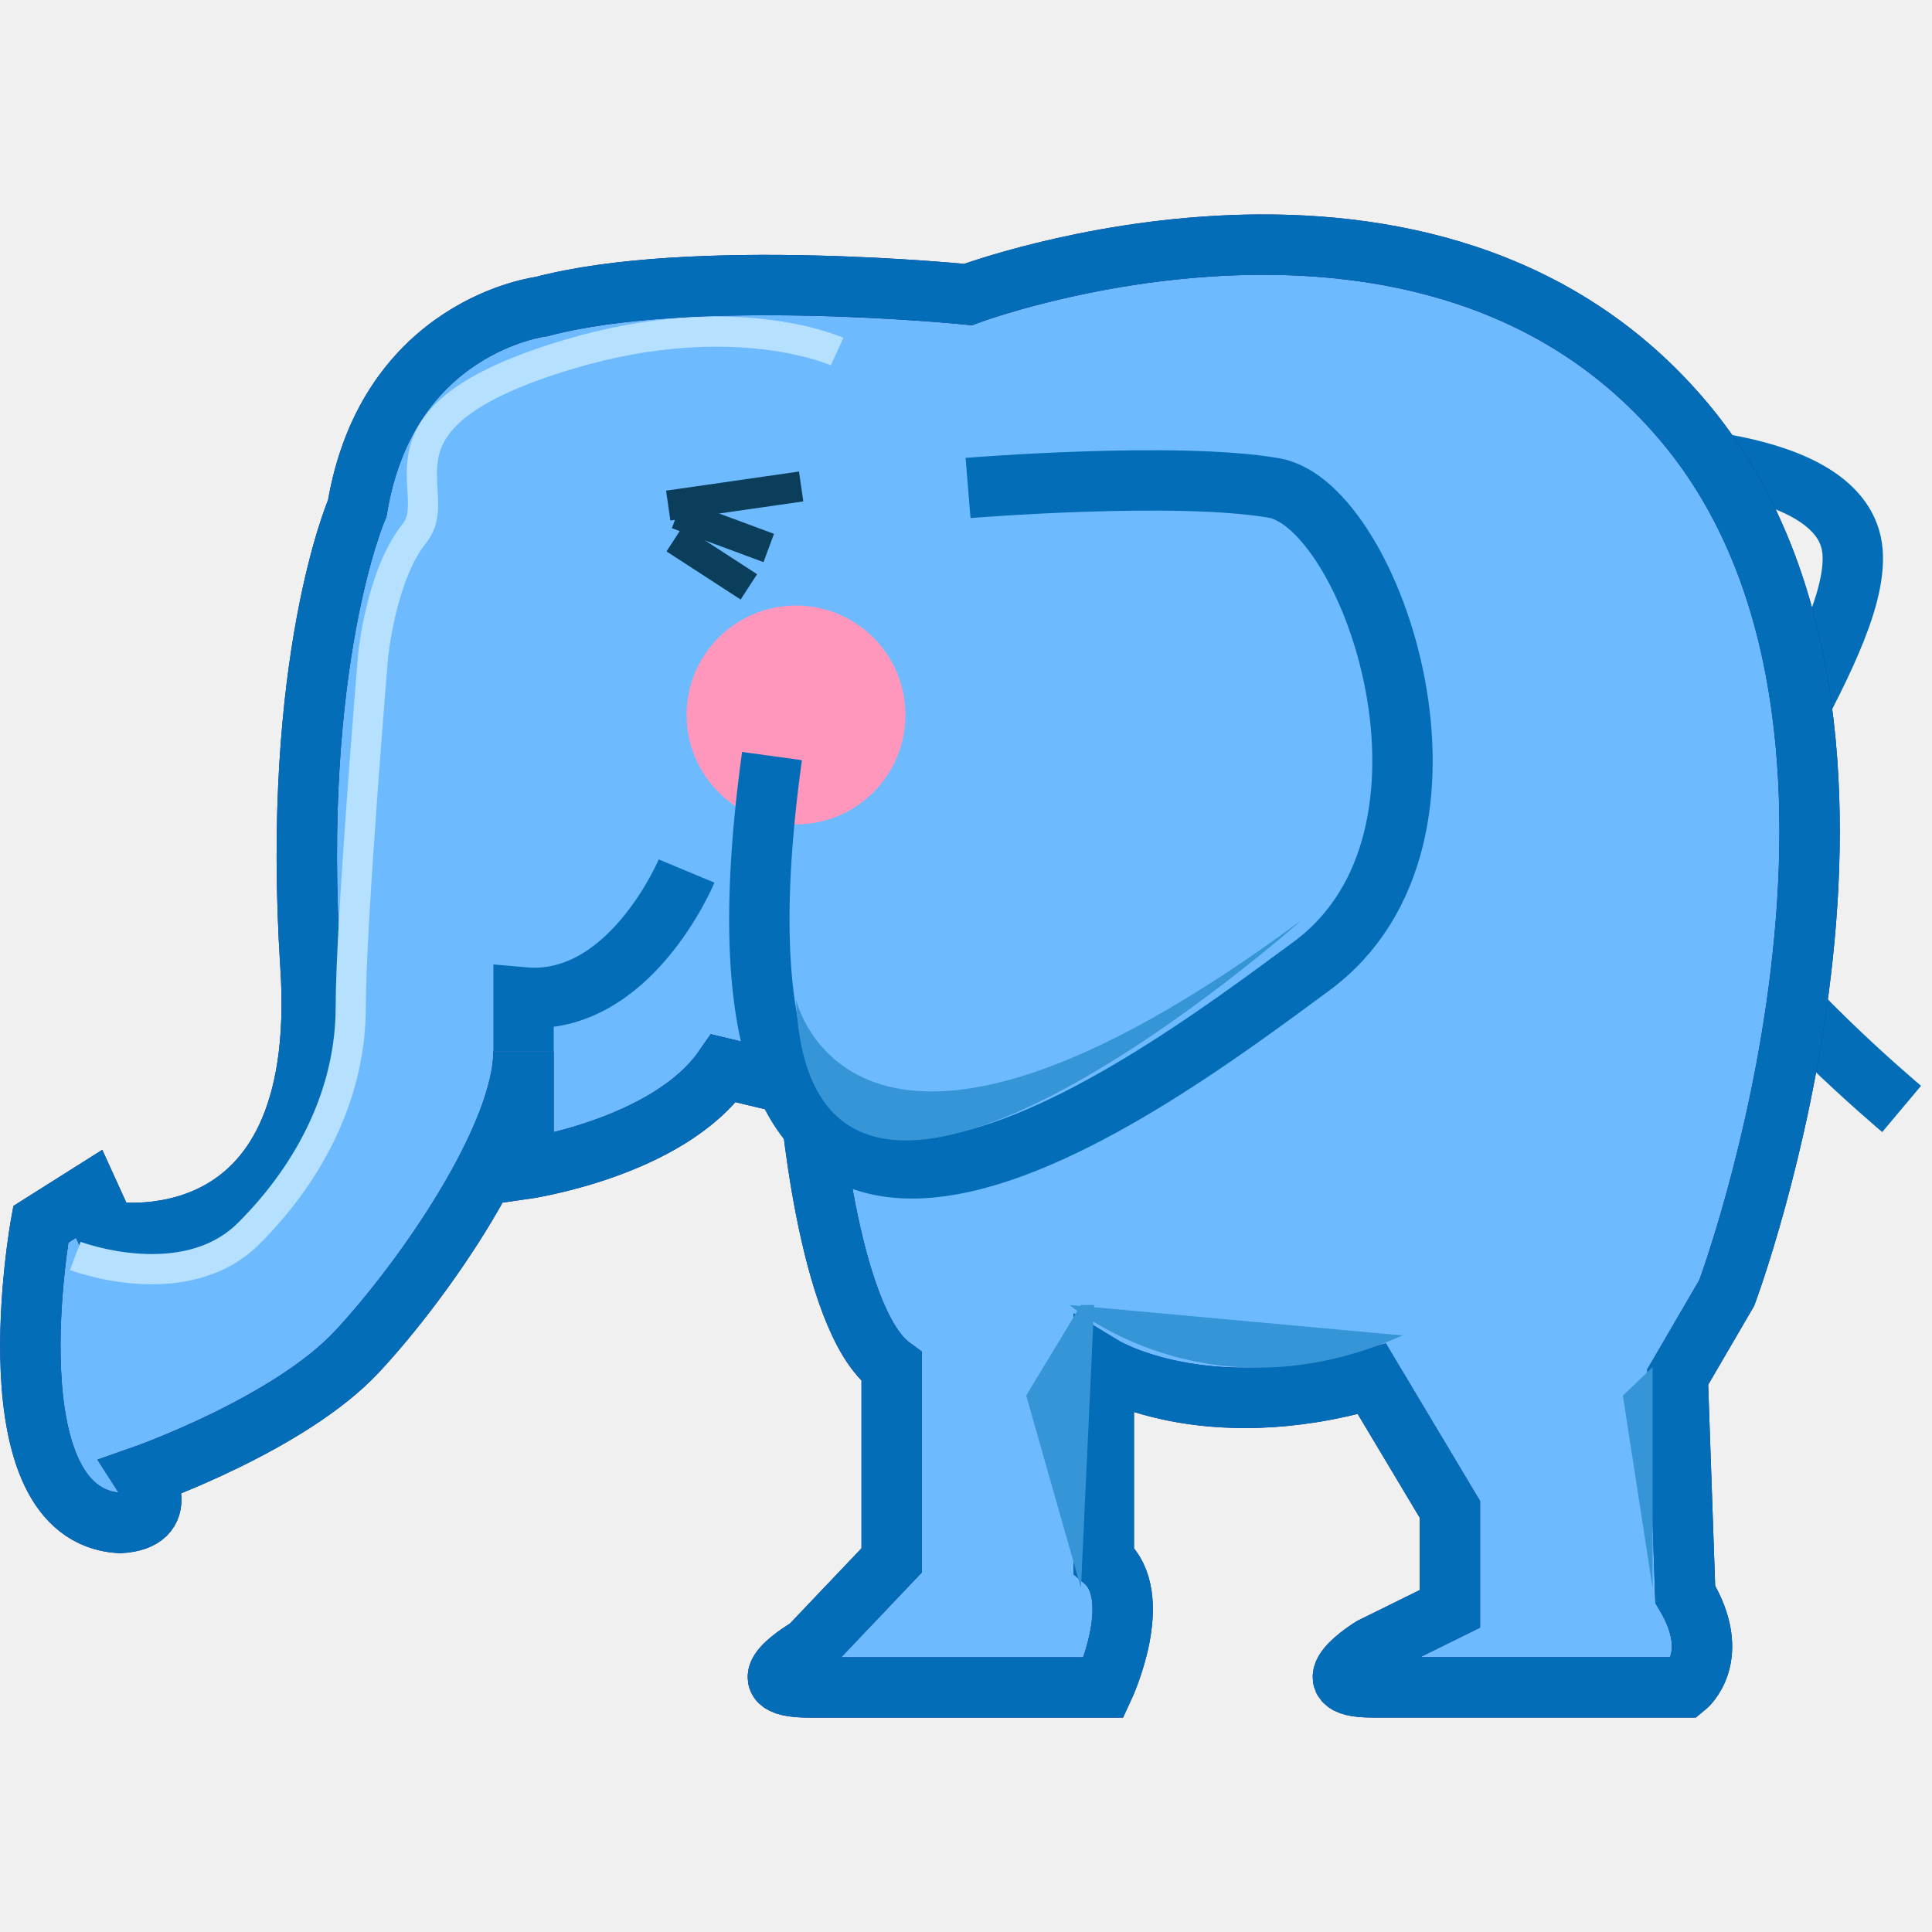
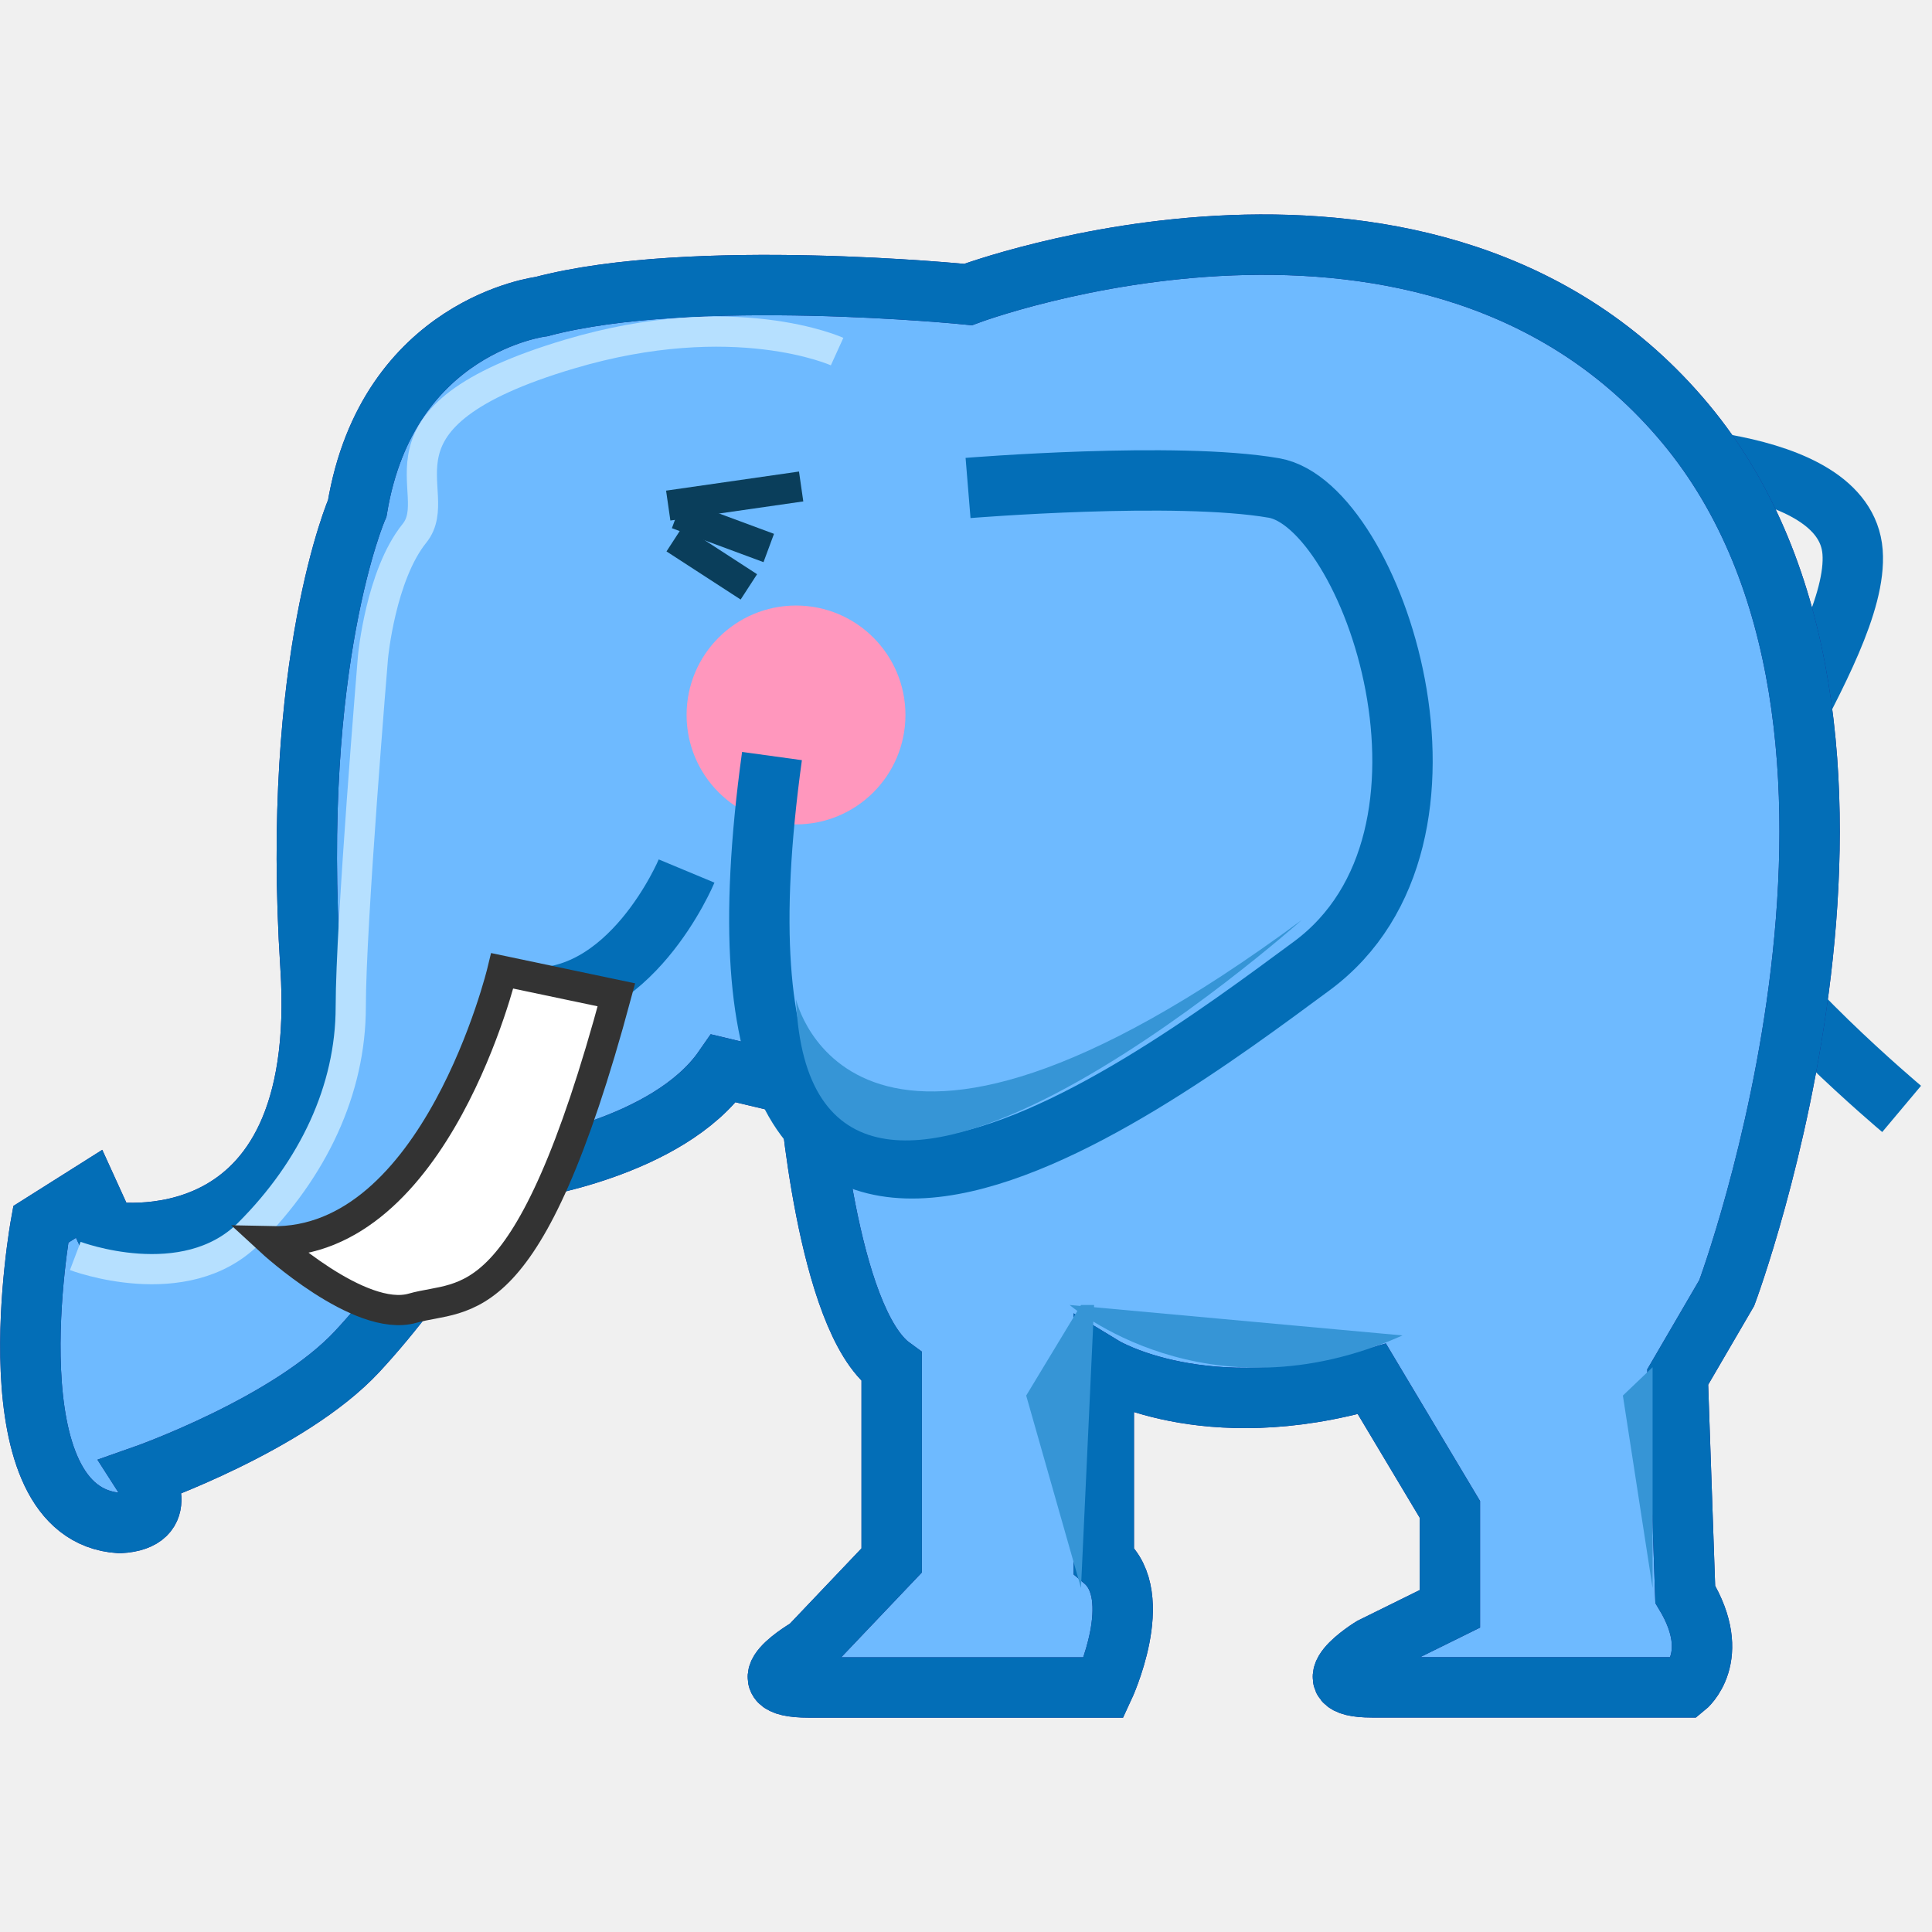
<svg xmlns="http://www.w3.org/2000/svg" version="1.1" id="レイヤー_1" x="0px" y="0px" width="64px" height="64px" viewBox="0 0 64 64" style="enable-background:new 0 0 64 64;" xml:space="preserve">
  <g>
-     <path style="fill:none;stroke:#036EB7;stroke-width:2;stroke-miterlimit:10;" d="M53.76,15.096c0,0,7.359-0.127,7.609,3.19   s-5.393,9.817-4.196,12.192s5.821,6.257,5.821,6.257" />
+     <path style="fill:none;stroke:#036EB7;stroke-width:2;stroke-miterlimit:10;" d="M53.76,15.096c0,0,7.359-0.127,7.609,3.19   c0.25,3.317-5.393,9.817-4.196,12.192c1.197,2.375,5.821,6.256,5.821,6.256" />
    <g>
-       <path style="fill:#6EBAFF;" d="M17.937,10.156c0,0-5.091,0.613-6.103,6.683c0,0-2.205,5.047-1.549,15.175    c0.656,10.128-6.769,8.769-6.769,8.769l-0.563-1.236l-1.603,1.012c0,0-1.745,9.613,2.615,9.893    c1.735-0.096,0.787-1.574,0.787-1.574s4.84-1.699,7.082-4.111c2.242-2.41,5.508-7.129,5.508-9.939v3.904    c0,0,4.787-0.68,6.632-3.342l2.823,0.674c0,0,0.579,7.641,2.741,9.217v6.408l-2.741,2.883c0,0-2.316,1.326,0,1.326    s9.768,0,9.768,0s1.407-3.021,0-4.209v-6.408c0,0,3.319,2.016,8.88,0.395L48.03,50v3.295l-2.585,1.275c0,0-2.159,1.326,0,1.326    s10.381,0,10.381,0s1.25-1.002,0-3.084l-0.25-7.195l1.625-2.787c0,0,7.008-18.752-1.371-28.802S32.068,9.757,32.068,9.757    S22.923,8.833,17.937,10.156z" />
-       <path style="fill:none;stroke:#1D2087;stroke-width:2;stroke-miterlimit:10;" d="M17.937,10.156c0,0-5.091,0.613-6.103,6.683    c0,0-2.205,5.047-1.549,15.175c0.656,10.128-6.769,8.769-6.769,8.769l-0.563-1.236l-1.603,1.012c0,0-1.745,9.613,2.615,9.893    c1.735-0.096,0.787-1.574,0.787-1.574s4.84-1.699,7.082-4.111c2.242-2.41,5.508-7.129,5.508-9.939v3.904    c0,0,4.787-0.68,6.632-3.342l2.823,0.674c0,0,0.579,7.641,2.741,9.217v6.408l-2.741,2.883c0,0-2.316,1.326,0,1.326    s9.768,0,9.768,0s1.407-3.021,0-4.209v-6.408c0,0,3.319,2.016,8.88,0.395L48.03,50v3.295l-2.585,1.275c0,0-2.159,1.326,0,1.326    s10.381,0,10.381,0s1.25-1.002,0-3.084l-0.25-7.195l1.625-2.787c0,0,7.008-18.752-1.371-28.802S32.068,9.757,32.068,9.757    S22.923,8.833,17.937,10.156z" />
-       <path style="fill:none;stroke:#036EB7;stroke-width:2;stroke-miterlimit:10;" d="M17.937,10.156c0,0-5.091,0.613-6.103,6.683    c0,0-2.205,5.047-1.549,15.175c0.656,10.128-6.769,8.769-6.769,8.769l-0.563-1.236l-1.603,1.012c0,0-1.745,9.613,2.615,9.893    c1.735-0.096,0.787-1.574,0.787-1.574s4.84-1.699,7.082-4.111c2.242-2.41,5.508-7.129,5.508-9.939v3.904    c0,0,4.787-0.68,6.632-3.342l2.823,0.674c0,0,0.579,7.641,2.741,9.217v6.408l-2.741,2.883c0,0-2.316,1.326,0,1.326    s9.768,0,9.768,0s1.407-3.021,0-4.209v-6.408c0,0,3.319,2.016,8.88,0.395L48.03,50v3.295l-2.585,1.275c0,0-2.159,1.326,0,1.326    s10.381,0,10.381,0s1.25-1.002,0-3.084l-0.25-7.195l1.625-2.787c0,0,7.008-18.752-1.371-28.802S32.068,9.757,32.068,9.757    S22.923,8.833,17.937,10.156z" />
+       <path style="fill:#6EBAFF;" d="M17.937,10.156c0,0-5.091,0.613-6.103,6.683c0,0-2.205,5.047-1.549,15.175    c0.656,10.128-6.769,8.769-6.769,8.769l-0.563-1.236L1.35,40.559c0,0-1.745,9.613,2.615,9.894    c1.735-0.097,0.787-1.574,0.787-1.574s4.84-1.698,7.082-4.11c2.242-2.41,5.508-7.129,5.508-9.939v3.904    c0,0,4.787-0.681,6.632-3.342l2.823,0.674c0,0,0.579,7.641,2.741,9.217v6.408l-2.741,2.883c0,0-2.316,1.326,0,1.326    s9.768,0,9.768,0s1.408-3.021,0-4.209v-6.408c0,0,3.319,2.016,8.881,0.395L48.029,50v3.295l-2.584,1.275c0,0-2.159,1.326,0,1.326    c2.158,0,10.381,0,10.381,0s1.25-1.002,0-3.084l-0.25-7.195l1.625-2.787c0,0,7.008-18.752-1.371-28.802    c-8.379-10.05-23.762-4.271-23.762-4.271S22.923,8.833,17.937,10.156z" />
+       <path style="fill:none;stroke:#1D2087;stroke-width:2;stroke-miterlimit:10;" d="M17.937,10.156c0,0-5.091,0.613-6.103,6.683    c0,0-2.205,5.047-1.549,15.175c0.656,10.128-6.769,8.769-6.769,8.769l-0.563-1.236L1.35,40.559c0,0-1.745,9.613,2.615,9.894    c1.735-0.097,0.787-1.574,0.787-1.574s4.84-1.698,7.082-4.11c2.242-2.41,5.508-7.129,5.508-9.939v3.904    c0,0,4.787-0.681,6.632-3.342l2.823,0.674c0,0,0.579,7.641,2.741,9.217v6.408l-2.741,2.883c0,0-2.316,1.326,0,1.326    s9.768,0,9.768,0s1.408-3.021,0-4.209v-6.408c0,0,3.319,2.016,8.881,0.395L48.029,50v3.295l-2.584,1.275c0,0-2.159,1.326,0,1.326    c2.158,0,10.381,0,10.381,0s1.25-1.002,0-3.084l-0.25-7.195l1.625-2.787c0,0,7.008-18.752-1.371-28.802    c-8.379-10.05-23.762-4.271-23.762-4.271S22.923,8.833,17.937,10.156z" />
+       <path style="fill:none;stroke:#036EB7;stroke-width:2;stroke-miterlimit:10;" d="M17.937,10.156c0,0-5.091,0.613-6.103,6.683    c0,0-2.205,5.047-1.549,15.175c0.656,10.128-6.769,8.769-6.769,8.769l-0.563-1.236L1.35,40.559c0,0-1.745,9.613,2.615,9.894    c1.735-0.097,0.787-1.574,0.787-1.574s4.84-1.698,7.082-4.11c2.242-2.41,5.508-7.129,5.508-9.939v3.904    c0,0,4.787-0.681,6.632-3.342l2.823,0.674c0,0,0.579,7.641,2.741,9.217v6.408l-2.741,2.883c0,0-2.316,1.326,0,1.326    s9.768,0,9.768,0s1.408-3.021,0-4.209v-6.408c0,0,3.319,2.016,8.881,0.395L48.029,50v3.295l-2.584,1.275c0,0-2.159,1.326,0,1.326    c2.158,0,10.381,0,10.381,0s1.25-1.002,0-3.084l-0.25-7.195l1.625-2.787c0,0,7.008-18.752-1.371-28.802    c-8.379-10.05-23.762-4.271-23.762-4.271S22.923,8.833,17.937,10.156z" />
    </g>
    <circle style="fill:#FF97BD;" cx="26.369" cy="23.684" r="3.625" />
-     <path id="XMLID_2_" style="fill:none;stroke:#036EB7;stroke-width:2;stroke-miterlimit:10;" d="M32.068,16.165   c0,0,6.883-0.564,10.133,0S49.247,27.722,43.451,32c-5.796,4.278-21.005,15.737-17.878-6.955" />
+     <path id="XMLID_2_" style="fill:none;stroke:#036EB7;stroke-width:2;stroke-miterlimit:10;" d="M32.068,16.165   c0,0,6.883-0.564,10.133,0S49.247,27.722,43.451,32c-5.797,4.277-21.005,15.736-17.878-6.955" />
    <path style="fill:#6EBAFF;stroke:#036EB7;stroke-width:2;stroke-miterlimit:10;" d="M22.744,28.854c0,0-1.875,4.501-5.401,4.187   v1.785" />
    <line style="fill:none;stroke:#0A3E5B;stroke-miterlimit:10;" x1="22.136" y1="16.748" x2="26.539" y2="16.115" />
    <line style="fill:none;stroke:#0A3E5B;stroke-miterlimit:10;" x1="22.431" y1="17.028" x2="25.466" y2="18.153" />
    <line style="fill:none;stroke:#0A3E5B;stroke-miterlimit:10;" x1="22.351" y1="17.847" x2="24.807" y2="19.441" />
    <path style="fill:none;stroke:#B6E0FF;stroke-miterlimit:10;" d="M2.494,41.605c0,0,3.625,1.375,5.75-0.75s3.375-4.75,3.375-7.5   c0-2.751,0.736-11.583,0.736-11.583s0.25-2.713,1.375-4.106s-1.976-3.823,5.139-5.937c5.469-1.625,8.861-0.082,8.861-0.082" />
-     <path style="fill:#3695D6;" d="M35.433,43.23c0,0,4.521,3.902,11.027,1.008L35.433,43.23z" />
+     <path style="fill:#3695D6;" d="M35.434,43.23c0,0,4.521,3.901,11.026,1.008L35.434,43.23z" />
    <polygon style="fill:#3695D6;" points="54.744,52.605 53.76,46.23 54.744,45.291  " />
-     <polyline style="fill:#3695D6;" points="35.808,43.23 33.994,46.23 35.808,52.605 36.244,43.23  " />
+     <polyline style="fill:#3695D6;" points="35.809,43.23 33.994,46.23 35.809,52.605 36.244,43.23  " />
    <path style="fill:#3695D6;" d="M26.369,33.105c0,0,1.875,8.375,16.75-2.626C43.119,30.479,26.869,44.98,26.369,33.105z" />
  </g>
+   <path style="fill:#FFFFFF;stroke:#333333;stroke-miterlimit:10;" d="M20.419,32.955l-3.78-0.795c0,0-2.185,9.086-7.667,8.959  c0,0,2.945,2.717,4.695,2.217S17.502,43.789,20.419,32.955z" />
</svg>
